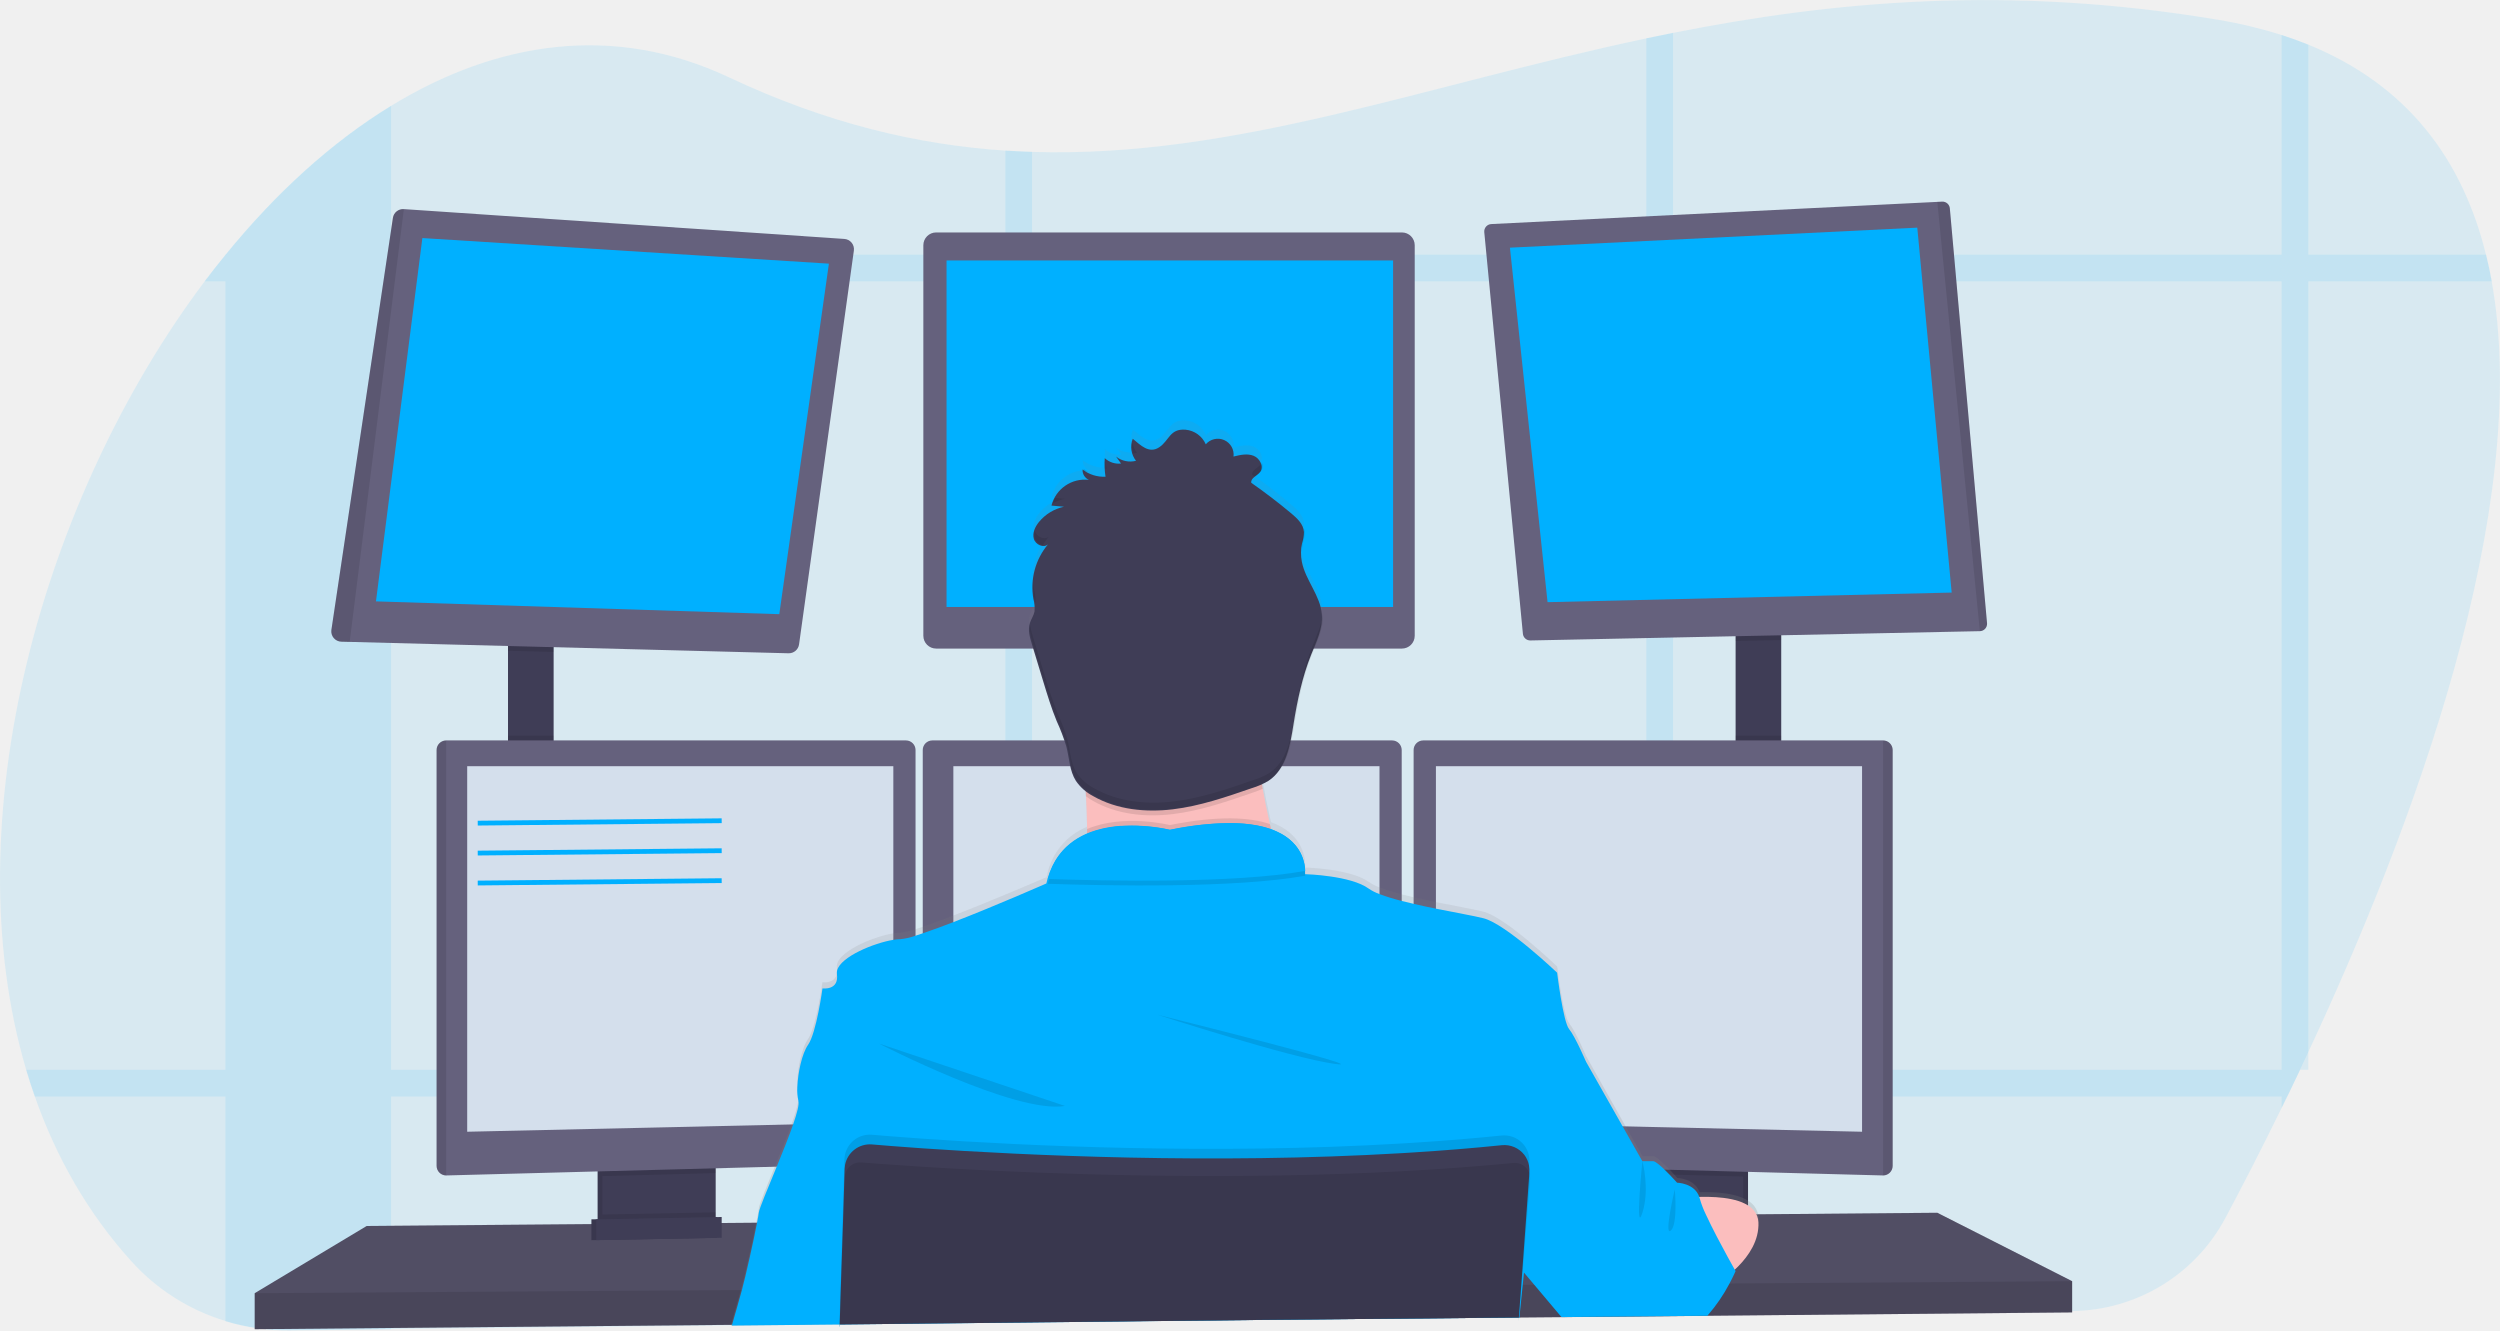
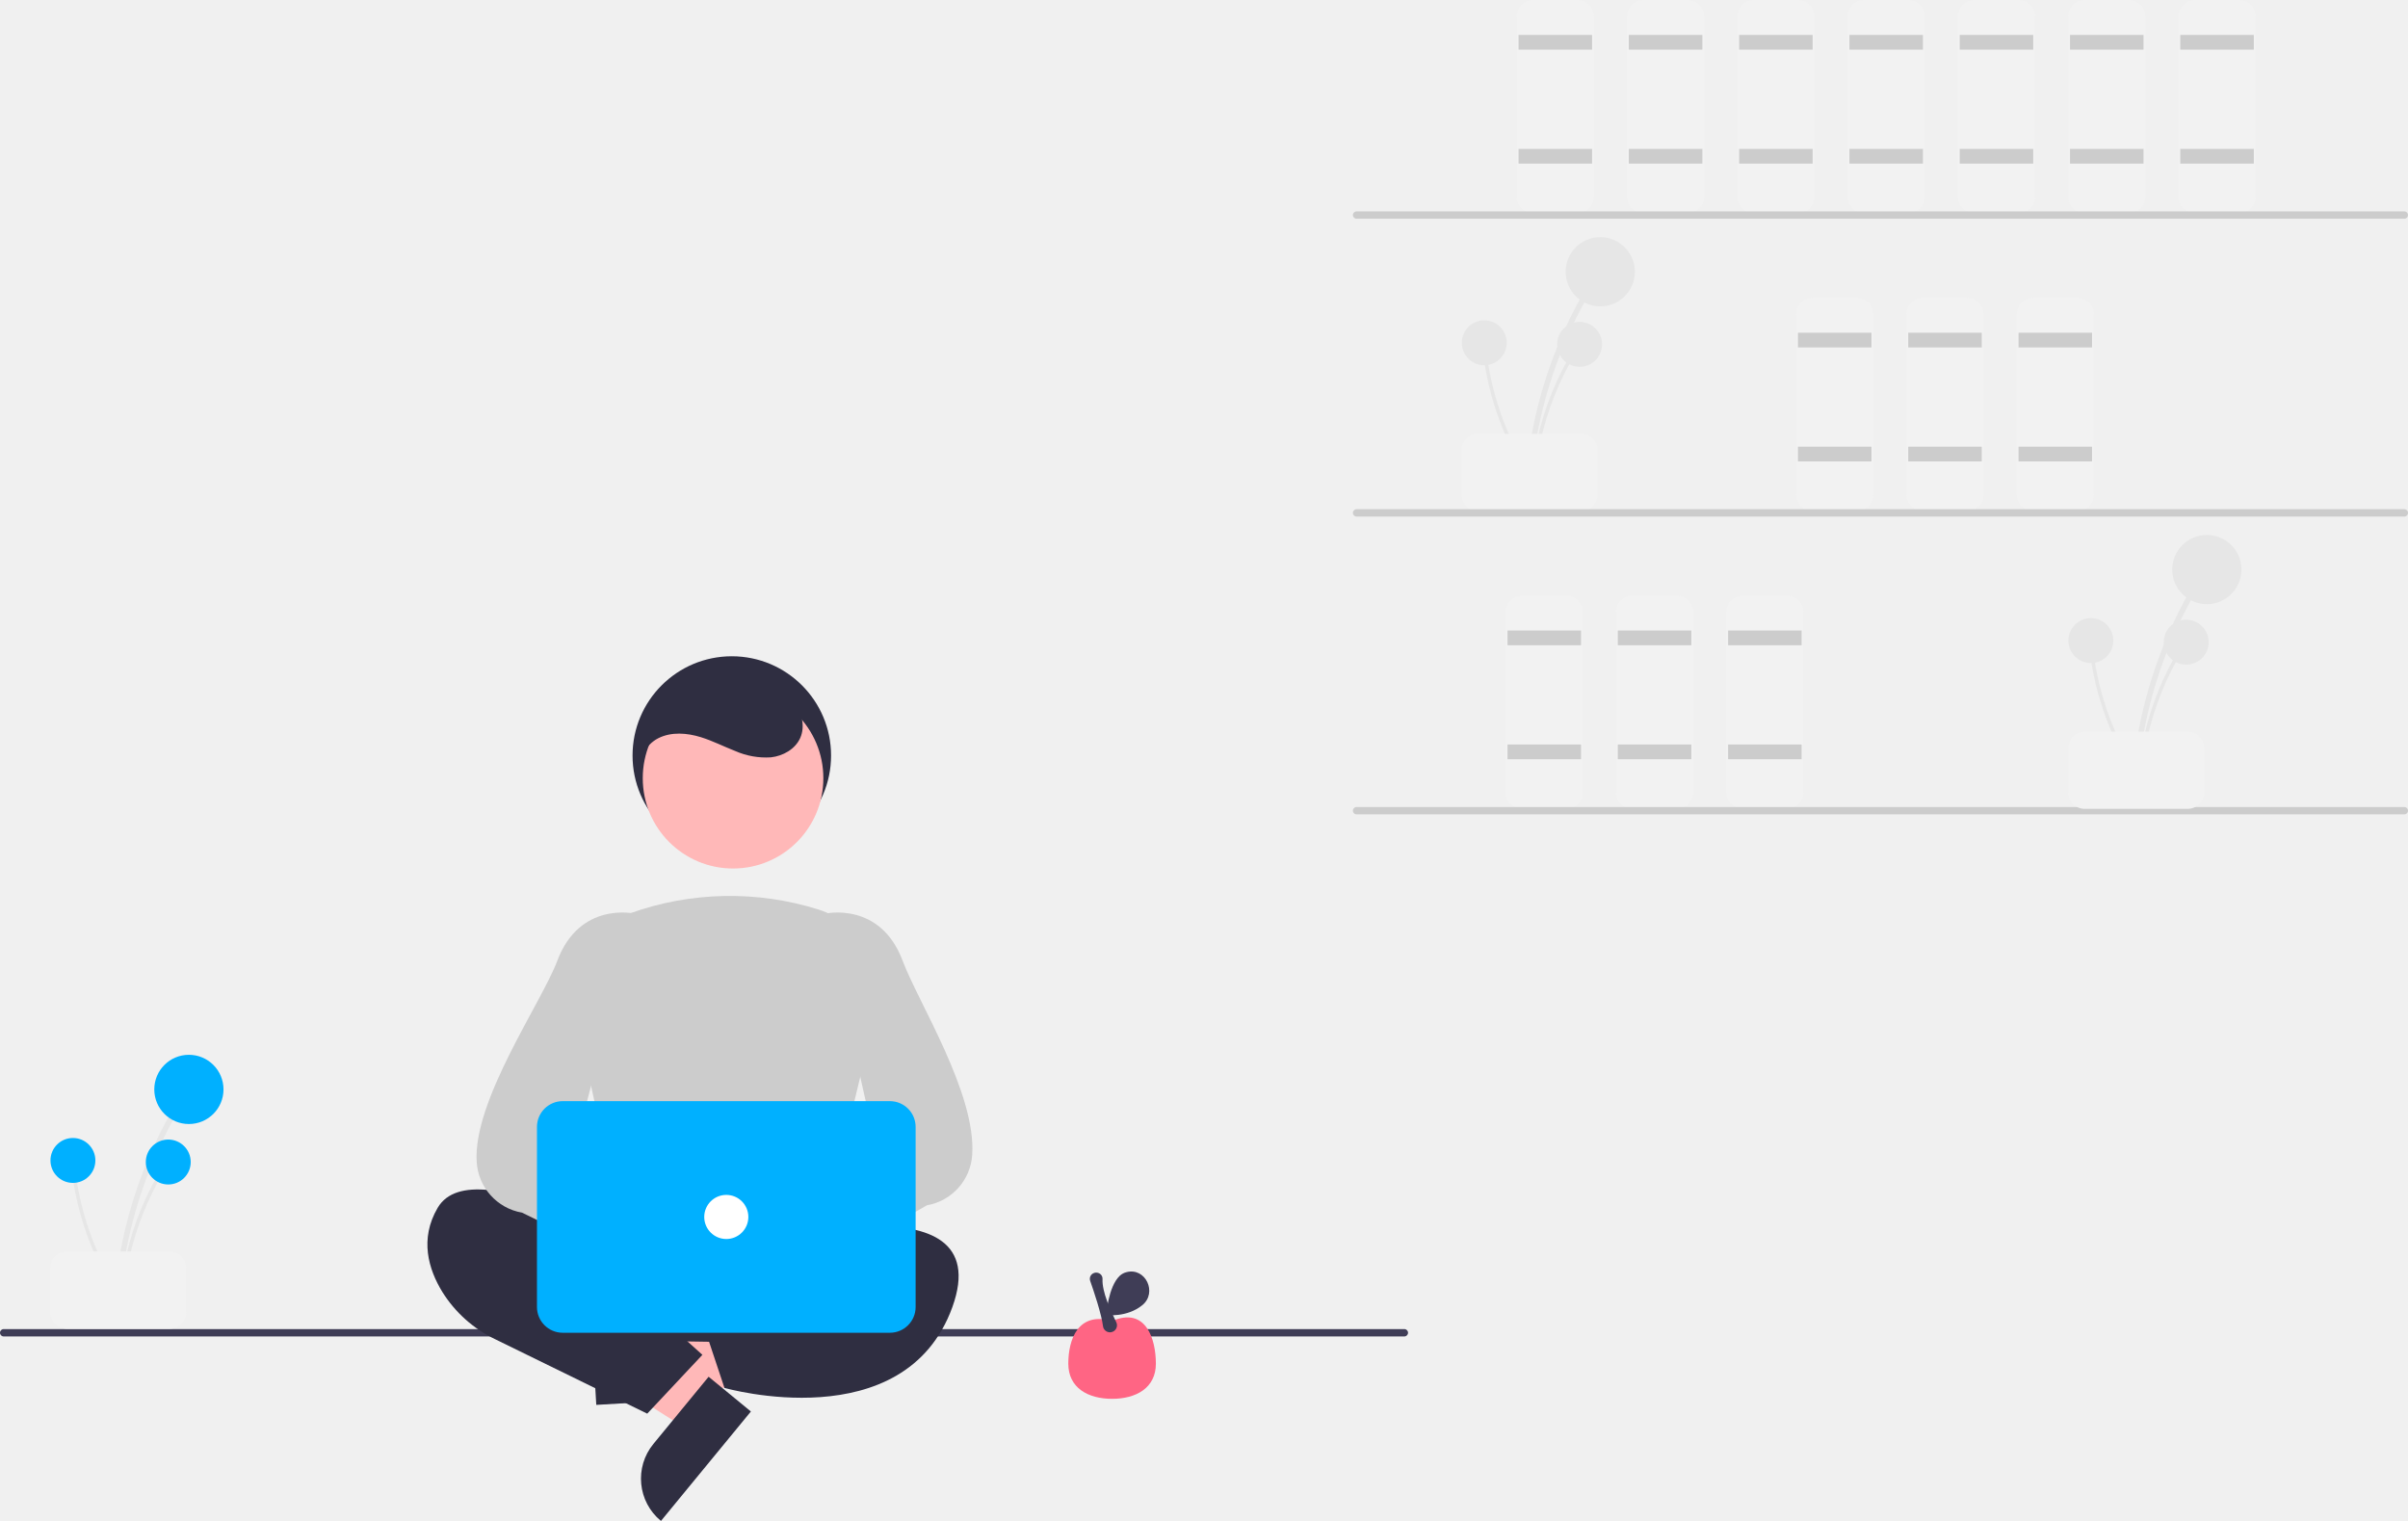
- <svg xmlns="http://www.w3.org/2000/svg" id="59725d3d-bdd8-4af0-9b66-49b8d09410bc" data-name="Layer 1" width="1041.32" height="554.17" viewBox="0 0 1041.32 554.17">
-   <defs>
-     <linearGradient id="dff037aa-d578-4bab-81e7-399360663117" x1="597.75" y1="725.44" x2="597.75" y2="347.69" gradientUnits="userSpaceOnUse">
-       <stop offset="0" stop-color="gray" stop-opacity="0.25" />
-       <stop offset="0.54" stop-color="gray" stop-opacity="0.12" />
-       <stop offset="1" stop-color="gray" stop-opacity="0.1" />
-     </linearGradient>
-   </defs>
-   <path d="M1040.82,611.12q-1.74,3.75-3.47,7.4-2.7,5.67-5.33,11.12c-.78,1.61-1.56,3.19-2.32,4.77-8.6,17.57-16.63,33.11-23.45,45.89A73.21,73.21,0,0,1,942.44,719l-151.65,1.65h-1.6l-13,.14-11.12.12-34.1.37-1.38,0-17.36.19h-.53l-107,1.16-95.51,1-11.11.12-69,.75H429l-44.75.48h-.48l-141.5,1.53-42.33.46a88.07,88.07,0,0,1-26.67-3.82,86.39,86.39,0,0,1-39.09-24.75C116,678.37,102.75,655,93.85,629.64q-1.93-5.49-3.6-11.12C59.44,514.37,97,380,164.6,290.08q4.25-5.64,8.64-11l.07-.08c20.79-25.52,44.1-46.84,68.93-62,44-26.91,92.75-34.49,140.7-11.9,40.57,19.12,78.45,28.11,115.17,30.55,3.71.24,7.42.42,11.11.53,84.23,2.65,163.17-27.7,255.87-47.29,3.69-.78,7.39-1.55,11.12-2.28,66.13-13.16,139.49-20.1,226.73-5.51a189.09,189.09,0,0,1,26.76,6.4q5.77,1.86,11.12,4c41.64,16.94,64.35,48.24,74,87.46q1.37,5.46,2.37,11.11C1134.3,384.41,1084.19,518.23,1040.82,611.12Z" transform="translate(-79.34 -172.91)" fill="#00b0ff" opacity="0.1" />
-   <g opacity="0.1">
-     <path d="M242.24,217V726.62l-42.33.46a88.07,88.07,0,0,1-26.67-3.82V279h.07C194.1,253.45,217.41,232.13,242.24,217Z" transform="translate(-79.34 -172.91)" fill="#00b0ff" />
-     <path d="M1117.24,290.08H164.6q4.25-5.64,8.64-11V279h941.63Q1116.24,284.43,1117.24,290.08Z" transform="translate(-79.34 -172.91)" fill="#00b0ff" />
-     <path d="M1040.82,191.51v427h-3.47q-2.7,5.67-5.33,11.12c-.78,1.61-1.56,3.19-2.32,4.77V187.47Q1035.47,189.33,1040.82,191.51Z" transform="translate(-79.34 -172.91)" fill="#00b0ff" />
-     <path d="M776.21,186.58V720.83l-11.12.12V188.86C768.78,188.08,772.48,187.31,776.21,186.58Z" transform="translate(-79.34 -172.91)" fill="#00b0ff" />
-     <path d="M509.22,236.15V723.73l-11.11.12V235.62C501.82,235.86,505.53,236,509.22,236.15Z" transform="translate(-79.34 -172.91)" fill="#00b0ff" />
-     <path d="M1037.35,618.52q-2.7,5.67-5.33,11.12H93.85q-1.93-5.49-3.6-11.12Z" transform="translate(-79.34 -172.91)" fill="#00b0ff" />
-   </g>
-   <rect x="211.6" y="265.83" width="19" height="57.66" fill="#3f3d56" />
-   <rect x="722.93" y="262.83" width="19" height="61" fill="#3f3d56" />
-   <polygon points="863.1 533.65 863.1 546.65 711.18 548.05 709.56 548.08 651.82 548.61 650.44 548.63 632.89 548.78 632.37 548.78 525.39 549.77 349.78 551.4 349.63 551.4 304.98 551.82 304.5 551.83 106.1 553.65 106.1 538.65 152.75 510.65 246.35 509.87 248.35 509.86 249.01 509.85 251.01 509.82 295.95 509.45 297.96 509.44 298.6 509.43 300.6 509.42 315.01 509.3 315.39 509.29 350.94 508.99 351.23 508.99 628.63 506.65 635.42 506.6 636.1 506.6 641.28 506.55 678.93 506.24 680.93 506.21 682.78 506.19 683.74 506.19 695.45 506.1 697.77 506.07 700.88 506.05 710.63 505.96 726.1 505.83 728.1 505.81 731.58 505.79 732.23 505.79 806.94 505.15 863.1 533.65" fill="#65617d" />
-   <polygon points="863.1 533.65 863.1 546.65 711.18 548.05 709.56 548.08 651.82 548.61 650.44 548.63 632.89 548.78 632.37 548.78 525.39 549.77 349.78 551.4 349.63 551.4 304.98 551.82 304.5 551.83 106.1 553.65 106.1 538.65 152.75 510.65 246.35 509.87 248.35 509.86 249.01 509.85 251.01 509.82 295.95 509.45 297.96 509.44 298.6 509.43 300.6 509.42 315.01 509.3 315.39 509.29 350.94 508.99 351.23 508.99 628.63 506.65 635.42 506.6 636.1 506.6 641.28 506.55 678.93 506.24 680.93 506.21 682.78 506.19 683.74 506.19 695.45 506.1 697.77 506.07 700.88 506.05 710.63 505.96 726.1 505.83 728.1 505.81 731.58 505.79 732.23 505.79 806.94 505.15 863.1 533.65" opacity="0.2" />
-   <path d="M375.44,656.57v24.49a6.13,6.13,0,0,1-3.5,5.54,6,6,0,0,1-2.5.6l-34.9.74a6,6,0,0,1-2.7-.57,6.12,6.12,0,0,1-3.57-5.57V656.57Z" transform="translate(-79.34 -172.91)" fill="#3f3d56" />
-   <path d="M375.44,656.57v24.49a6.13,6.13,0,0,1-3.5,5.54,6,6,0,0,1-2.5.6l-34.9.74a6,6,0,0,1-2.7-.57,6.12,6.12,0,0,1-3.57-5.57V656.57Z" transform="translate(-79.34 -172.91)" opacity="0.1" />
-   <path d="M377.44,656.57v24.49a6.13,6.13,0,0,1-3.5,5.54,6,6,0,0,1-2.5.6l-34.9.74a6,6,0,0,1-2.7-.57,6.12,6.12,0,0,1-3.57-5.57V656.57Z" transform="translate(-79.34 -172.91)" fill="#3f3d56" />
-   <rect x="680.93" y="483.66" width="47.17" height="31.5" fill="#3f3d56" />
-   <rect x="680.93" y="483.66" width="47.17" height="31.5" opacity="0.1" />
-   <rect x="678.93" y="483.66" width="47.17" height="31.5" fill="#3f3d56" />
-   <polygon points="230.6 265.82 230.6 271.55 211.6 271.06 211.6 265.82 230.6 265.82" opacity="0.1" />
-   <path d="M435,277.31l-22.83,164a4.3,4.3,0,0,1-4.37,3.71L225,440.28l-3.47-.09a4.3,4.3,0,0,1-4.16-4.87L243,263.64a4.3,4.3,0,0,1,4.54-3.63L431,272.43A4.29,4.29,0,0,1,435,277.31Z" transform="translate(-79.34 -172.91)" fill="#65617d" />
-   <polygon points="175.93 99.16 156.6 250.49 324.6 255.82 345.26 109.82 175.93 99.16" fill="#00b0ff" />
-   <rect x="384.6" y="96.82" width="204.67" height="173.33" rx="5.33" ry="5.33" fill="#65617d" />
-   <rect x="394.26" y="108.49" width="186" height="144.33" fill="#00b0ff" />
-   <polygon points="741.93 262.82 741.93 266.61 722.93 267 722.93 262.82 741.93 262.82" opacity="0.1" />
-   <path d="M907,432.53a3.08,3.08,0,0,1-3,3.28L716.8,439.68a3.08,3.08,0,0,1-3.13-2.79L697.58,269.61a3.08,3.08,0,0,1,2.92-3.37L886.28,257l2-.1a3.07,3.07,0,0,1,3.22,2.8Z" transform="translate(-79.34 -172.91)" fill="#65617d" />
-   <polygon points="628.93 103.16 798.6 94.82 812.93 246.82 644.6 250.82 628.93 103.16" fill="#00b0ff" />
-   <path d="M907,432.53a3.08,3.08,0,0,1-3,3.28L886.28,257l2-.1a3.07,3.07,0,0,1,3.22,2.8Z" transform="translate(-79.34 -172.91)" opacity="0.1" />
-   <path d="M247.57,260,225,440.28l-3.47-.09a4.3,4.3,0,0,1-4.16-4.87L243,263.64A4.3,4.3,0,0,1,247.57,260Z" transform="translate(-79.34 -172.91)" opacity="0.1" />
-   <rect x="211.6" y="306.41" width="19" height="17.08" opacity="0.1" />
-   <polygon points="298.1 483.65 298.1 488.62 250.93 489.88 250.93 483.65 298.1 483.65" opacity="0.1" />
-   <path d="M460.69,485.27v168.2a4,4,0,0,1-3.85,3.95l-191.65,5.1h-.05a4,4,0,0,1-3.95-3.95V485.27a4,4,0,0,1,3.95-3.95h191.6A4,4,0,0,1,460.69,485.27Z" transform="translate(-79.34 -172.91)" fill="#65617d" />
-   <path d="M265.19,481.32v181.2h-.05a4,4,0,0,1-3.95-3.95V485.27a4,4,0,0,1,3.95-3.95Z" transform="translate(-79.34 -172.91)" opacity="0.1" />
-   <polygon points="194.6 319.15 372.1 319.15 372.1 467.4 194.6 471.4 194.6 319.15" fill="#d4dfec" />
-   <rect x="722.93" y="306.41" width="19" height="17.42" opacity="0.1" />
-   <polygon points="726.1 483.65 726.1 490.06 678.93 488.8 678.93 483.65 726.1 483.65" opacity="0.1" />
-   <path d="M867.69,485.27v173.3a4,4,0,0,1-4,3.95h0L672,657.42a4,4,0,0,1-3.85-3.95V485.27a4,4,0,0,1,3.95-3.95h191.6A4,4,0,0,1,867.69,485.27Z" transform="translate(-79.34 -172.91)" fill="#65617d" />
-   <path d="M867.69,485.27v173.3a4,4,0,0,1-4,3.95h0V481.32h0A4,4,0,0,1,867.69,485.27Z" transform="translate(-79.34 -172.91)" opacity="0.1" />
-   <polygon points="775.6 319.15 598.1 319.15 598.1 467.4 775.6 471.4 775.6 319.15" fill="#d4dfec" />
-   <path d="M663.19,485.27v168.2a4,4,0,0,1-3.85,3.95l-191.65,5.1h0a4,4,0,0,1-4-3.95V485.27a4,4,0,0,1,3.95-3.95h191.6A4,4,0,0,1,663.19,485.27Z" transform="translate(-79.34 -172.91)" fill="#65617d" />
-   <polygon points="397.1 319.15 574.6 319.15 574.6 467.4 397.1 471.4 397.1 319.15" fill="#d4dfec" />
-   <polygon points="863.1 533.65 863.1 546.65 711.18 548.05 709.56 548.08 651.82 548.61 650.44 548.63 632.89 548.78 632.37 548.78 525.39 549.77 349.78 551.4 349.63 551.4 304.98 551.82 304.5 551.83 106.1 553.65 106.1 538.65 308.61 537.32 309.09 537.32 350.08 537.04 350.27 537.04 633.35 535.17 633.64 535.17 633.81 535.16 634.28 535.16 639.07 535.13 640.53 535.13 715.02 534.63 719.42 534.61 720.4 534.6 863.1 533.65" opacity="0.1" />
-   <circle cx="487.26" cy="272.16" r="51.33" fill="#fbbebe" />
-   <path d="M383.74,725.09c0-.11.06-.23.1-.35,1-3.59,2.78-9.66,4.11-14.51.17-.6.33-1.19.48-1.75,1.47-5.47,4.33-18.28,5.92-26.27.56-2.81,1-5,1.09-6.1.2-1.69,3.21-8.92,6.62-17.23,2.39-5.84,5-12.22,6.91-17.6a61.38,61.38,0,0,0,2.93-9.85,5.1,5.1,0,0,0,0-2.13,14.69,14.69,0,0,1-.48-3.5v0c-.23-6.2,1.62-16,4.48-20.11,3.5-5,6-23.66,6-23.66s5.18.75,6-3.53a6.15,6.15,0,0,0,.1-1.4,7.41,7.41,0,0,0-.09-1.11c-.89-6.24,14.72-12.88,23.5-14.31a19.67,19.67,0,0,1,3-.28,27.24,27.24,0,0,0,6.25-1.44q1.4-.43,3-1c3.68-1.24,8.08-2.88,12.75-4.68,17.56-6.81,38.82-16,38.82-16,.15-.71.32-1.39.51-2.06a27.71,27.71,0,0,1,16.35-18.93h0c0-.66,0-1.33,0-2,0-3.45-.15-7-.3-10.54,0-.69-.06-1.38-.1-2.07,0-.2,0-.41,0-.61s0-.35,0-.52c0-.7-.07-1.4-.11-2.09l-.18-.14a16.41,16.41,0,0,1-3.9-4.2,15.27,15.27,0,0,1-1.42-3c-1.25-3.39-1.54-7.17-2.38-10.75l-.18-.74a84,84,0,0,0-4-10.58c-2.21-5.42-3.91-11-5.6-16.65q-1.54-5.13-3.11-10.28l-1.58-5.24c-.3-1-.6-2-.83-3v0a13.27,13.27,0,0,1-.26-1.4,0,0,0,0,1,0,0,10,10,0,0,1,.24-4.61,32.09,32.09,0,0,1,1.32-3,7.87,7.87,0,0,0,.5-1.38v0a3,3,0,0,0,.08-.32,5.65,5.65,0,0,0,.11-1.08,18.46,18.46,0,0,0-.52-3.89.07.07,0,0,1,0-.05,2.56,2.56,0,0,0-.05-.27,25.48,25.48,0,0,1-.36-3,28.45,28.45,0,0,1,3.47-15.57l.19-.36a25.22,25.22,0,0,1,1.84-2.78h0c.31-.42.63-.82,1-1.22-1.4,1.34-3.7.75-5-.69a3.61,3.61,0,0,1-.55-.75,3.81,3.81,0,0,1-.23-.45c-.05-.12-.09-.25-.13-.38-.7-2.45.52-5.06,2.12-7.05a18.49,18.49,0,0,1,5.74-4.7h0a3.84,3.84,0,0,1,.4-.21,17.12,17.12,0,0,1,2.64-1.06h0a15.06,15.06,0,0,1,1.63-.44l-3.71-.34-1.5-.14a14.49,14.49,0,0,1,13-10.91h1.08a11.73,11.73,0,0,1,1.57.13,4.44,4.44,0,0,1-2.65-4.33,14.41,14.41,0,0,0,9.19,3.06h.38a30,30,0,0,1-.34-3.27h0a0,0,0,0,1,0,0,0,0,0,0,1,0,0,33.19,33.19,0,0,1,0-4.46,8.44,8.44,0,0,0,6.78,2.26l-2.08-2.9a9.49,9.49,0,0,0,6.56,2.05l.48-.05a7,7,0,0,0,1.19-.23l.09,0c-.19-.24-.36-.49-.53-.75l-.06-.12a9.67,9.67,0,0,1-1-2.09,6.59,6.59,0,0,1-.24-.87h0a8.75,8.75,0,0,1,.45-5.45c3.23,2.7,6.77,6.39,11,3.6s4.37-7.91,11-7.39a10.2,10.2,0,0,1,8.41,6.12,6.75,6.75,0,0,1,7.67-1.75,6.85,6.85,0,0,1,3.88,6.89c2.75-.69,5.71-1.37,8.35-.33s4.34,4.41,2.84,6.66a1.43,1.43,0,0,1-.14.2c-1.23,1.59-3.95,2.46-3.66,4.46l.42.3,1.3.94a.05.05,0,0,1,0,0q7.65,5.52,14.9,11.6c2.48,2.08,5.12,4.58,5.29,7.83a8.64,8.64,0,0,1-.24,2.37h0c-.16.78-.38,1.56-.55,2.34a19.51,19.51,0,0,0-.34,6.05h0c.07.59.16,1.17.27,1.76,1.53,7.73,7.71,14.11,8.32,22l0,.56a17.78,17.78,0,0,1-.07,2.53c-.46,4.8-2.68,9.41-4.48,14-.11.28-.22.56-.32.84-3.47,9-5.47,18.59-7,28.16a100.26,100.26,0,0,1-2,10.09A26.73,26.73,0,0,1,611,492.07a16.22,16.22,0,0,1-3.36,3,18.67,18.67,0,0,1-2.65,1.41s0,0,0,.06c.11.61.2,1.22.31,1.83.06.32.11.64.17,1h0a.14.14,0,0,0,0,.06c.84,4.73,1.8,9.36,2.81,13.76l.51,2.19c12.6,4.55,14.09,13.87,14.18,17.44a9.64,9.64,0,0,1,0,1.43s19,.5,26.5,6a20.34,20.34,0,0,0,4.51,2.3,83,83,0,0,0,9.25,2.89c1.61.42,3.29.83,5,1.23,3,.69,6.18,1.36,9.25,2,8.19,1.65,15.9,3,19.81,4,9.33,2.36,30.67,22.82,30.67,22.82s2.5,20.64,5,23.65,7,13.59,7,13.59l16.54,29.41,7,12.37h4.5c.62,0,1.84.88,3.21,2.1,1.19,1.06,2.51,2.38,3.67,3.58l1.92,2.05,1.2,1.33s7.27.18,9.24,5.93c5.92-.17,13.19.22,18.28,2.5a14.14,14.14,0,0,1,2,1.08,8.68,8.68,0,0,1,4.13,5.66,8.34,8.34,0,0,1,.18,1.44c0,.57,0,1.14,0,1.7-.36,7.57-5.29,13.87-9.82,18.11l.32.57s-.15.36-.44,1c-.08.19-.18.4-.29.64h0c-.59,1.26-1.53,3.15-2.76,5.36a63.31,63.31,0,0,1-9.57,13.17l-.29.3-57.74.53-.17-.2L719.87,708l-5.57-6.64-.17-.21-.16,1.59-.54,5.3-1.3,12.81-.07.64,0,.17-.15,1.48.11-1.48h-.29l-107,1L429.11,724.6l0,.84h-.14l0-.84-44.75.48Z" transform="translate(-79.34 -172.91)" fill="url(#dff037aa-d578-4bab-81e7-399360663117)" />
-   <path d="M617.94,550.07s-99.5,12-90,0c3.44-4.34,4.39-17.2,4.2-31.85-.06-4.45-.22-9.06-.45-13.65-1.1-22-3.75-43.5-3.75-43.5s87-41,77-8.5c-4,13.13-2.69,31.57.35,48.88.89,5.05,1.92,10,3,14.7A344.67,344.67,0,0,0,617.94,550.07Z" transform="translate(-79.34 -172.91)" fill="#fbbebe" />
-   <path d="M617.94,550.07s-99.5,12-90,0c3.44-4.34,4.39-17.2,4.2-31.85,15.17-6.48,34.47-1.65,34.47-1.65,20.32-4.05,33.35-3.26,41.68-.42A344.67,344.67,0,0,0,617.94,550.07Z" transform="translate(-79.34 -172.91)" opacity="0.1" />
-   <path d="M429.08,725.44l0-.84,175.62-1.91,107-1H712l-.11,1.48.15-1.48h.19l0-.17,1.37-13.45.52-5.09.16-1.59.14-1.33,6.18-20.61,6.18-20.58,5.2-17.33,7.94-26.48s-4.5-10.5-7-13.5-5-23.5-5-23.5-21.34-20.33-30.67-22.67c-3.91-1-11.63-2.33-19.83-4-3.07-.62-6.22-1.28-9.25-2-1.71-.39-3.39-.8-5-1.21a87.91,87.91,0,0,1-9.25-2.86,20.7,20.7,0,0,1-4.5-2.29c-7.35-5.39-25.77-6-26.48-6h0a.42.42,0,0,1,0-.07v-.09a10.26,10.26,0,0,0,0-1.26c0-.4,0-.87-.09-1.4,0-.16,0-.33-.07-.5-.05-.36-.11-.74-.2-1.14a5,5,0,0,0-.12-.53,17.21,17.21,0,0,0-1.25-3.49c-.07-.16-.16-.33-.24-.49a18.25,18.25,0,0,0-1.7-2.63c-.13-.17-.27-.35-.42-.52a19.58,19.58,0,0,0-2.72-2.64c-.27-.21-.55-.43-.84-.63a4.67,4.67,0,0,0-.51-.36l-.89-.58-.83-.48c-.73-.4-1.5-.79-2.34-1.16-.26-.12-.54-.23-.82-.34s-.72-.28-1.09-.42l-.06,0L608,518c-.57-.19-1.15-.36-1.76-.53l-.93-.24-1-.23-1-.21c-1-.2-2.07-.38-3.19-.52l-1.14-.14-1.17-.12-1.21-.1-1.72-.1-2-.07a124.68,124.68,0,0,0-26.24,2.79,72.27,72.27,0,0,0-18.26-1.68l-.87,0-1,.06-.64,0-1.29.12c-.43,0-.87.09-1.3.15s-.88.11-1.31.18l-.66.11c-.65.11-1.31.23-2,.37q-.33.06-.66.15c-.87.19-1.74.42-2.6.68-.43.12-.86.26-1.29.41-.22.06-.43.14-.64.22l-.64.23-.63.25-.75.3c-.38.16-.75.33-1.12.51-.21.09-.42.19-.62.3s-.41.2-.6.31a27.75,27.75,0,0,0-6.21,4.38l-.51.49-.5.51c-.17.17-.33.35-.49.53a23.82,23.82,0,0,0-1.82,2.25c-.16.21-.31.42-.46.64a26.69,26.69,0,0,0-1.72,2.92c-.13.24-.25.49-.37.73a32.7,32.7,0,0,0-2,5.25q-.28,1-.51,2S494,550.24,476.44,557c-4.67,1.8-9.07,3.43-12.75,4.66-1.07.36-2.07.69-3,1a26.7,26.7,0,0,1-6.25,1.44,19.67,19.67,0,0,0-3,.28c-8.07,1.31-21.9,7-23.41,12.71a3.69,3.69,0,0,0-.1,1.4s0,.07,0,.11c1,7-6,6-6,6s-2.5,18.5-6,23.5c-2.53,3.6-4.26,11.63-4.48,17.69v0a19.61,19.61,0,0,0,.44,5.63c0,.05,0,.1,0,.14.4,1.34-.56,5-2.19,9.69-1.77,5.15-4.35,11.55-6.83,17.59-3.74,9.12-7.26,17.4-7.48,19.22-.09.81-.35,2.26-.71,4.13-1.46,7.62-4.7,22.13-6.3,28-1.19,4.38-2.92,10.38-4.11,14.5,0,.12-.07.24-.1.35L429,724.6l0,.84h.14Z" transform="translate(-79.34 -172.91)" fill="#00b0ff" />
-   <path d="M445.44,607.57s57,29.5,77.5,26Z" transform="translate(-79.34 -172.91)" opacity="0.1" />
-   <path d="M561.44,595.57s55.5,18,74,20.5S561.44,595.57,561.44,595.57Z" transform="translate(-79.34 -172.91)" opacity="0.1" />
-   <path d="M623,537.65c-29,5.34-83.6,4.19-107.2,3.38,8.65-31,50.83-20.46,50.83-20.46C618.84,510.15,622.84,531.77,623,537.65Z" transform="translate(-79.34 -172.91)" opacity="0.1" />
-   <path d="M623,535.65c-29,5.34-83.6,4.19-107.2,3.38,8.65-31,50.83-20.46,50.83-20.46C618.84,508.15,622.84,529.77,623,535.65Z" transform="translate(-79.34 -172.91)" fill="#00b0ff" />
-   <path d="M776.94,672.32s34.16-5.25,34.83,9.75-17.42,25.48-17.42,25.48Z" transform="translate(-79.34 -172.91)" fill="#fbbebe" />
-   <path d="M605.29,501.45a47,47,0,0,1-4.5,1.74c-10.78,3.72-21.65,7.47-33,8.83s-23.26.16-33.16-5.5a28.77,28.77,0,0,1-3-1.95c-1.1-22-3.75-43.5-3.75-43.5s87-41,77-8.5C600.9,465.7,602.25,484.14,605.29,501.45Z" transform="translate(-79.34 -172.91)" opacity="0.1" />
-   <path d="M552.52,364.84a9.47,9.47,0,0,1-8.32-1.75l2.08,2.89a8.47,8.47,0,0,1-6.78-2.25,34.08,34.08,0,0,0,.32,7.75,14.52,14.52,0,0,1-9.56-3,4.42,4.42,0,0,0,2.64,4.31,14.34,14.34,0,0,0-15.6,10.71l5.22.48a18.47,18.47,0,0,0-10.44,6.37c-1.6,2-2.82,4.56-2.12,7s4.08,4,5.92,2.26a27.94,27.94,0,0,0-6.1,22.79,14.47,14.47,0,0,1,.46,5.26c-.33,1.65-1.37,3.08-1.89,4.69-1,2.92-.05,6.09.84,9l4.69,15.42c1.7,5.57,3.39,11.15,5.61,16.54a82.08,82.08,0,0,1,4,10.51c1.26,4.84,1.31,10.14,4,14.37a19.93,19.93,0,0,0,7.18,6.33c9.89,5.66,21.84,6.86,33.16,5.5s22.18-5.11,32.95-8.83a31,31,0,0,0,6.84-3c7.45-4.88,9.11-14.86,10.5-23.65,1.55-9.8,3.62-19.58,7.29-28.8,2.18-5.49,5-11.06,4.52-16.94-.61-7.81-6.79-14.14-8.32-21.82a19,19,0,0,1,.07-7.77,17.66,17.66,0,0,0,.79-4.7c-.17-3.22-2.81-5.7-5.29-7.77Q609.11,380,600.52,374c-.29-2,2.43-2.86,3.66-4.44,1.74-2.23-.06-5.77-2.7-6.81s-5.6-.36-8.35.33a6.59,6.59,0,0,0-11.55-5.11,10.2,10.2,0,0,0-8.42-6.08c-6.63-.52-6.76,4.55-11,7.34s-7.74-.89-11-3.57A9.28,9.28,0,0,0,552.52,364.84Z" transform="translate(-79.34 -172.91)" fill="#3f3d56" />
-   <path d="M802.27,702.32s-.89,2.12-2.53,5.19a69,69,0,0,1-9,13.17l-.27.29-1.62,0-57.74.53-1.38,0-.17-.2-11.2-13.29L714.14,703l-.17-.21-.36-.42-.2-.24-.26-.31-8.21-9.74,3-12.5,5.11-21.06.13-.51,1-4,.71-3,2.38-9.78,8.16-33.65,14.5,7.5,15.29,27,8.21,14.5h4.5c.85,0,2.8,1.64,4.76,3.53.7.67,1.4,1.38,2,2,1.78,1.84,3.19,3.42,3.19,3.42s7.29.16,9.25,5.9a7,7,0,0,1,.25.85,40.3,40.3,0,0,0,2.53,6.56c1.29,2.81,2.91,6,4.55,9.19,3.05,5.85,6.15,11.42,7.29,13.44l.14.25Z" transform="translate(-79.34 -172.91)" fill="#00b0ff" />
-   <path d="M716.37,657.17l-.1,1.43v.1l-.17,2.3-1.33,18.51-1.61,22.3-.46,6.28-1,13.44v.17l-107,1L429.11,724.6l0,.84h-.14l0-.84v-.28l.45-14.36.86-28.06.74-23.79.07-2.37a10.53,10.53,0,0,1,11.42-10.17c4.72.4,10.85.89,18.18,1.41l3,.22c42.33,2.94,120.56,6.74,199.5,2,1.66-.09,3.33-.19,5-.31,12.24-.77,24.47-1.76,36.58-3a10.53,10.53,0,0,1,11.6,11.23Z" transform="translate(-79.34 -172.91)" opacity="0.1" />
-   <path d="M429.08,725.44l0-.84,175.62-1.91,107-1H712v-.17l1-13.44.43-6,1.64-22.61,1.29-17.9,0-.44a10.62,10.62,0,0,0-.11-2.47.3.3,0,0,0,0-.1,10.39,10.39,0,0,0-2-4.64,10.54,10.54,0,0,0-9.42-4c-12.11,1.24-24.34,2.23-36.58,3-1.67.12-3.34.22-5,.31-78.94,4.69-157.17.89-199.5-2l-3-.22c-7.33-.52-13.46-1-18.18-1.41a10.54,10.54,0,0,0-11.24,8.53,11,11,0,0,0-.18,1.64l-.68,22.16L429.54,710l-.44,14.36v.28l0,.84Z" transform="translate(-79.34 -172.91)" fill="#3f3d56" />
-   <path d="M716.67,664.18l-1.23,15.33-1.83,22.85-.46,5.72-1,12.81-.06.64v.17h0l-.15,1.48.11-1.48h-.29l-107,1L429.11,724.6v-.28l.49-14.36,1-28.06.64-18.65A6.36,6.36,0,0,1,434.3,658a6.25,6.25,0,0,1,3.78-.9c2.1.17,4.68.37,7.69.59,4.89.36,10.92.78,17.94,1.22,13,.82,29.31,1.7,48,2.42,52,2,122.2,2.67,188.88-3.17,3-.26,6.1-.55,9.13-.84a6.26,6.26,0,0,1,3.48.66,5.16,5.16,0,0,1,.86.54,6.14,6.14,0,0,1,2,2.46,3.56,3.56,0,0,1,.25.61A6.28,6.28,0,0,1,716.67,664.18Z" transform="translate(-79.34 -172.91)" opacity="0.1" />
-   <path d="M377.44,677.87v3.19a6.13,6.13,0,0,1-3.5,5.54l-40.1.77a6.12,6.12,0,0,1-3.57-5.57v-3Z" transform="translate(-79.34 -172.91)" opacity="0.1" />
-   <polygon points="298.6 515.57 246.35 516.57 246.35 507.9 298.6 506.9 298.6 515.57" fill="#3f3d56" />
-   <polygon points="298.6 515.57 246.35 516.57 246.35 507.9 298.6 506.9 298.6 515.57" opacity="0.1" />
-   <polygon points="300.6 515.57 248.35 516.57 248.35 507.9 300.6 506.9 300.6 515.57" fill="#3f3d56" />
-   <g opacity="0.1">
-     <path d="M552.93,361.56a9.75,9.75,0,0,1-1.89-4.34,9.49,9.49,0,0,0,.42,4.6A9,9,0,0,0,552.93,361.56Z" transform="translate(-79.34 -172.91)" />
-     <path d="M540.23,368.2a35.12,35.12,0,0,1-.37-3.7c0,1.23,0,2.47,0,3.71Z" transform="translate(-79.34 -172.91)" />
-     <path d="M621.73,401.57a18.34,18.34,0,0,1,.36-2.65,18,18,0,0,0,.8-4.69,6.16,6.16,0,0,0-.16-1.06c-.17.92-.44,1.84-.64,2.75A19.14,19.14,0,0,0,621.73,401.57Z" transform="translate(-79.34 -172.91)" />
-     <path d="M600.93,370.67l1.09.79a19.71,19.71,0,0,0,2.57-2.22,3.67,3.67,0,0,0,.38-3.64,3,3,0,0,1-.38.64C603.36,367.82,600.64,368.69,600.93,370.67Z" transform="translate(-79.34 -172.91)" />
-     <path d="M518.76,380.29a12.32,12.32,0,0,0-.87,2.28,18.16,18.16,0,0,1,5-1.89Z" transform="translate(-79.34 -172.91)" />
-     <path d="M532.55,369.41a14.83,14.83,0,0,1-1.88-1.23,4.25,4.25,0,0,0,.09,1.18A11.86,11.86,0,0,1,532.55,369.41Z" transform="translate(-79.34 -172.91)" />
-     <path d="M630.32,428.33c-.41,4.85-2.67,9.52-4.5,14.12-3.67,9.22-5.74,19-7.29,28.81-1.39,8.79-3,18.77-10.5,23.64a30,30,0,0,1-6.83,3c-10.78,3.73-21.65,7.47-33,8.83s-23.26.17-33.16-5.49a20,20,0,0,1-7.18-6.33c-2.67-4.23-2.72-9.53-4-14.37a82.21,82.21,0,0,0-4-10.52c-2.21-5.38-3.91-11-5.6-16.53q-2.35-7.71-4.69-15.43a28.81,28.81,0,0,1-1.14-4.75c-.39,2.56.37,5.24,1.14,7.75q2.34,7.73,4.69,15.43c1.69,5.57,3.39,11.15,5.6,16.53a82.21,82.21,0,0,1,4,10.52c1.26,4.84,1.31,10.14,4,14.37a20,20,0,0,0,7.18,6.33c9.9,5.66,21.84,6.85,33.16,5.49s22.18-5.1,33-8.83a30,30,0,0,0,6.83-3c7.45-4.87,9.11-14.85,10.5-23.64,1.55-9.81,3.62-19.59,7.29-28.81,2.18-5.48,5-11.05,4.52-16.94C630.34,428.45,630.32,428.39,630.32,428.33Z" transform="translate(-79.34 -172.91)" />
-     <path d="M510.63,424.46s0-.07,0-.11a14,14,0,0,0-.46-5.25,26.59,26.59,0,0,1-.39-3.32,27.35,27.35,0,0,0,.39,6.32C510.33,422.88,510.51,423.67,510.63,424.46Z" transform="translate(-79.34 -172.91)" />
-     <path d="M513.68,400a27.74,27.74,0,0,1,2.61-3.67c-1.83,1.75-5.21.19-5.92-2.24a5.83,5.83,0,0,0,0,3A4.39,4.39,0,0,0,513.68,400Z" transform="translate(-79.34 -172.91)" />
-   </g>
-   <path d="M763.44,656.57s3.17,11.5,0,21.5S763.44,656.57,763.44,656.57Z" transform="translate(-79.34 -172.91)" opacity="0.1" />
-   <path d="M776.94,668.3s1.33,14.6-1.67,17.19S776.94,668.3,776.94,668.3Z" transform="translate(-79.34 -172.91)" opacity="0.1" />
-   <line x1="198.99" y1="342.86" x2="300.6" y2="341.86" fill="none" stroke="#00b0ff" stroke-miterlimit="10" stroke-width="2" />
-   <line x1="198.99" y1="355.33" x2="300.6" y2="354.34" fill="none" stroke="#00b0ff" stroke-miterlimit="10" stroke-width="2" />
-   <line x1="198.99" y1="367.81" x2="300.6" y2="366.81" fill="none" stroke="#00b0ff" stroke-miterlimit="10" stroke-width="2" />
+ <svg xmlns="http://www.w3.org/2000/svg" id="e4e579b4-5122-4d29-876c-085905a2d49a" data-name="Layer 1" width="655" height="413.68" viewBox="0 0 655 413.68">
+   <path d="M689.063,372.583a122.041,122.041,0,0,1,10.101-38.517q2.28-5.092,5.018-9.961a.744.744,0,0,0-1.284-.75,123.729,123.729,0,0,0-13.768,37.982q-1.034,5.584-1.554,11.246c-.088.952,1.399.946,1.486,0Z" transform="translate(-272.5 -243.1602)" fill="#e6e6e6" />
+   <circle cx="435.282" cy="73.914" r="9.414" fill="#e6e6e6" />
+   <path d="M690.026,372.833a79.174,79.174,0,0,1,6.553-24.988q1.479-3.304,3.255-6.462a.483.483,0,0,0-.833-.487,80.268,80.268,0,0,0-8.932,24.641q-.671,3.622-1.008,7.296c-.057.618.908.614.964,0Z" transform="translate(-272.5 -243.1602)" fill="#e6e6e6" />
+   <circle cx="429.67" cy="93.662" r="6.108" fill="#e6e6e6" />
+   <path d="M688.809,372.257a79.174,79.174,0,0,1-10.202-23.733q-.866-3.515-1.408-7.097a.483.483,0,0,0-.956.128,80.268,80.268,0,0,0,8.113,24.922q1.699,3.269,3.693,6.373c.335.522,1.093-.074.76-.593Z" transform="translate(-272.5 -243.1602)" fill="#e6e6e6" />
+   <circle cx="403.735" cy="93.233" r="6.108" fill="#e6e6e6" />
+   <path d="M670.059,377.66v-12a4.505,4.505,0,0,1,4.5-4.5h28a4.505,4.505,0,0,1,4.5,4.5v12a4.505,4.505,0,0,1-4.5,4.5h-28A4.505,4.505,0,0,1,670.059,377.66Z" transform="translate(-272.5 -243.1602)" fill="#f2f2f2" style="isolation:isolate" />
+   <path d="M701.559,301.16h-12a4.505,4.505,0,0,1-4.5-4.5v-49a4.505,4.505,0,0,1,4.5-4.5h12a4.505,4.505,0,0,1,4.5,4.5v49A4.505,4.505,0,0,1,701.559,301.16Z" transform="translate(-272.5 -243.1602)" fill="#f2f2f2" style="isolation:isolate" />
+   <rect x="413.059" y="9.5" width="20" height="4" fill="#ccc" />
+   <rect x="413.059" y="40.5" width="20" height="4" fill="#ccc" />
+   <path d="M731.559,301.16h-12a4.505,4.505,0,0,1-4.5-4.5v-49a4.505,4.505,0,0,1,4.5-4.5h12a4.505,4.505,0,0,1,4.5,4.5v49A4.505,4.505,0,0,1,731.559,301.16Z" transform="translate(-272.5 -243.1602)" fill="#f2f2f2" style="isolation:isolate" />
+   <rect x="443.059" y="9.5" width="20" height="4" fill="#ccc" />
+   <rect x="443.059" y="40.5" width="20" height="4" fill="#ccc" />
+   <path d="M761.559,301.16h-12a4.505,4.505,0,0,1-4.5-4.5v-49a4.505,4.505,0,0,1,4.5-4.5h12a4.505,4.505,0,0,1,4.5,4.5v49A4.505,4.505,0,0,1,761.559,301.16Z" transform="translate(-272.5 -243.1602)" fill="#f2f2f2" style="isolation:isolate" />
+   <rect x="473.059" y="9.5" width="20" height="4" fill="#ccc" />
+   <rect x="473.059" y="40.5" width="20" height="4" fill="#ccc" />
+   <path d="M777.559,382.16h-12a4.505,4.505,0,0,1-4.5-4.5v-49a4.505,4.505,0,0,1,4.5-4.5h12a4.505,4.505,0,0,1,4.5,4.5v49A4.505,4.505,0,0,1,777.559,382.16Z" transform="translate(-272.5 -243.1602)" fill="#f2f2f2" style="isolation:isolate" />
+   <rect x="489.059" y="90.5" width="20" height="4" fill="#ccc" />
+   <rect x="489.059" y="121.5" width="20" height="4" fill="#ccc" />
+   <path d="M807.559,382.16h-12a4.505,4.505,0,0,1-4.5-4.5v-49a4.505,4.505,0,0,1,4.5-4.5h12a4.505,4.505,0,0,1,4.5,4.5v49A4.505,4.505,0,0,1,807.559,382.16Z" transform="translate(-272.5 -243.1602)" fill="#f2f2f2" style="isolation:isolate" />
+   <rect x="519.059" y="90.5" width="20" height="4" fill="#ccc" />
+   <rect x="519.059" y="121.5" width="20" height="4" fill="#ccc" />
+   <path d="M837.559,382.16h-12a4.505,4.505,0,0,1-4.5-4.5v-49a4.505,4.505,0,0,1,4.5-4.5h12a4.505,4.505,0,0,1,4.5,4.5v49A4.505,4.505,0,0,1,837.559,382.16Z" transform="translate(-272.5 -243.1602)" fill="#f2f2f2" style="isolation:isolate" />
+   <rect x="549.059" y="90.5" width="20" height="4" fill="#ccc" />
+   <rect x="549.059" y="121.5" width="20" height="4" fill="#ccc" />
+   <path d="M698.559,463.16h-12a4.505,4.505,0,0,1-4.5-4.5v-49a4.505,4.505,0,0,1,4.5-4.5h12a4.505,4.505,0,0,1,4.5,4.5v49A4.505,4.505,0,0,1,698.559,463.16Z" transform="translate(-272.5 -243.1602)" fill="#f2f2f2" style="isolation:isolate" />
+   <rect x="410.059" y="171.5" width="20" height="4" fill="#ccc" />
+   <rect x="410.059" y="202.5" width="20" height="4" fill="#ccc" />
+   <path d="M728.559,463.16h-12a4.505,4.505,0,0,1-4.5-4.5v-49a4.505,4.505,0,0,1,4.5-4.5h12a4.505,4.505,0,0,1,4.5,4.5v49A4.505,4.505,0,0,1,728.559,463.16Z" transform="translate(-272.5 -243.1602)" fill="#f2f2f2" style="isolation:isolate" />
+   <rect x="440.059" y="171.5" width="20" height="4" fill="#ccc" />
+   <rect x="440.059" y="202.5" width="20" height="4" fill="#ccc" />
+   <path d="M758.559,463.16h-12a4.505,4.505,0,0,1-4.5-4.5v-49a4.505,4.505,0,0,1,4.5-4.5h12a4.505,4.505,0,0,1,4.5,4.5v49A4.505,4.505,0,0,1,758.559,463.16Z" transform="translate(-272.5 -243.1602)" fill="#f2f2f2" style="isolation:isolate" />
+   <rect x="470.059" y="171.5" width="20" height="4" fill="#ccc" />
+   <rect x="470.059" y="202.5" width="20" height="4" fill="#ccc" />
+   <path d="M791.559,301.16h-12a4.505,4.505,0,0,1-4.5-4.5v-49a4.505,4.505,0,0,1,4.5-4.5h12a4.505,4.505,0,0,1,4.5,4.5v49A4.505,4.505,0,0,1,791.559,301.16Z" transform="translate(-272.5 -243.1602)" fill="#f2f2f2" style="isolation:isolate" />
+   <rect x="503.059" y="9.5" width="20" height="4" fill="#ccc" />
+   <rect x="503.059" y="40.5" width="20" height="4" fill="#ccc" />
+   <path d="M821.559,301.16h-12a4.505,4.505,0,0,1-4.5-4.5v-49a4.505,4.505,0,0,1,4.5-4.5h12a4.505,4.505,0,0,1,4.5,4.5v49A4.505,4.505,0,0,1,821.559,301.16Z" transform="translate(-272.5 -243.1602)" fill="#f2f2f2" style="isolation:isolate" />
+   <rect x="533.059" y="9.5" width="20" height="4" fill="#ccc" />
+   <rect x="533.059" y="40.5" width="20" height="4" fill="#ccc" />
+   <path d="M851.559,301.16h-12a4.505,4.505,0,0,1-4.5-4.5v-49a4.505,4.505,0,0,1,4.5-4.5h12a4.505,4.505,0,0,1,4.5,4.5v49A4.505,4.505,0,0,1,851.559,301.16Z" transform="translate(-272.5 -243.1602)" fill="#f2f2f2" style="isolation:isolate" />
+   <rect x="563.059" y="9.5" width="20" height="4" fill="#ccc" />
+   <rect x="563.059" y="40.5" width="20" height="4" fill="#ccc" />
+   <path d="M881.559,301.16h-12a4.505,4.505,0,0,1-4.5-4.5v-49a4.505,4.505,0,0,1,4.5-4.5h12a4.505,4.505,0,0,1,4.5,4.5v49A4.505,4.505,0,0,1,881.559,301.16Z" transform="translate(-272.5 -243.1602)" fill="#f2f2f2" style="isolation:isolate" />
+   <rect x="593.059" y="9.5" width="20" height="4" fill="#ccc" />
+   <rect x="593.059" y="40.5" width="20" height="4" fill="#ccc" />
+   <path d="M926.5,302.66h-285a1,1,0,0,1,0-2h285a1,1,0,0,1,0,2Z" transform="translate(-272.5 -243.1602)" fill="#ccc" />
+   <path d="M926.5,383.66h-285a1,1,0,0,1,0-2h285a1,1,0,0,1,0,2Z" transform="translate(-272.5 -243.1602)" fill="#ccc" />
+   <path d="M926.5,464.66h-285a1,1,0,0,1,0-2h285a1,1,0,0,1,0,2Z" transform="translate(-272.5 -243.1602)" fill="#ccc" />
+   <path d="M854.063,453.583a122.041,122.041,0,0,1,10.101-38.517q2.28-5.092,5.018-9.961a.744.744,0,0,0-1.284-.75,123.729,123.729,0,0,0-13.768,37.982q-1.034,5.584-1.554,11.246c-.088.952,1.399.946,1.486,0Z" transform="translate(-272.5 -243.1602)" fill="#e6e6e6" />
+   <circle cx="600.282" cy="154.914" r="9.414" fill="#e6e6e6" />
+   <path d="M855.026,453.833a79.174,79.174,0,0,1,6.553-24.988q1.479-3.304,3.255-6.462a.483.483,0,0,0-.833-.487,80.268,80.268,0,0,0-8.932,24.641q-.671,3.622-1.008,7.296c-.057.618.908.614.964,0Z" transform="translate(-272.5 -243.1602)" fill="#e6e6e6" />
+   <circle cx="594.67" cy="174.662" r="6.108" fill="#e6e6e6" />
+   <path d="M853.809,453.257a79.174,79.174,0,0,1-10.202-23.733q-.866-3.515-1.408-7.097a.483.483,0,0,0-.956.128,80.268,80.268,0,0,0,8.113,24.922q1.699,3.269,3.693,6.373c.335.522,1.093-.074.76-.593Z" transform="translate(-272.5 -243.1602)" fill="#e6e6e6" />
+   <circle cx="568.735" cy="174.233" r="6.108" fill="#e6e6e6" />
+   <path d="M835.059,458.66v-12a4.505,4.505,0,0,1,4.5-4.5h28a4.505,4.505,0,0,1,4.5,4.5v12a4.505,4.505,0,0,1-4.5,4.5h-28A4.505,4.505,0,0,1,835.059,458.66Z" transform="translate(-272.5 -243.1602)" fill="#f2f2f2" style="isolation:isolate" />
+   <path d="M654.5,606.66h-381a1,1,0,0,1,0-2h381a1,1,0,0,1,0,2Z" transform="translate(-272.5 -243.1602)" fill="#3f3d56" />
+   <circle cx="199.059" cy="205.5" r="27" fill="#2f2e41" />
+   <polygon points="173.405 378.826 172.69 366.588 219.556 358.003 220.612 376.067 173.405 378.826" fill="#ffb8b8" />
+   <path d="M436.622,598.163h23.644a0,0,0,0,1,0,0v14.887a0,0,0,0,1,0,0H421.735a0,0,0,0,1,0,0v0A14.887,14.887,0,0,1,436.622,598.163Z" transform="translate(747.3404 -113.1422) rotate(86.65462)" fill="#2f2e41" />
+   <polygon points="193.789 378.714 186.004 388.185 145.768 362.666 157.257 348.688 193.789 378.714" fill="#ffb8b8" />
+   <path d="M454.39,629.787h23.644a0,0,0,0,1,0,0v14.887a0,0,0,0,1,0,0H439.503a0,0,0,0,1,0,0v0A14.887,14.887,0,0,1,454.39,629.787Z" transform="translate(-597.3196 343.8614) rotate(-50.58212)" fill="#2f2e41" />
+   <path d="M443.887,577.83l-5.32,25.079a4,4,0,0,0,3.848,4.83l52.298.844a4,4,0,0,0,4.004-4.695l-4.575-25.922a4,4,0,0,0-3.939-3.305H447.8A4,4,0,0,0,443.887,577.83Z" transform="translate(-272.5 -243.1602)" fill="#2f2e41" />
+   <path d="M452.559,586.66s-51-32-61-15c-5,8.5-2.5,16.75,1.25,22.875a34.631,34.631,0,0,0,14.402,12.891l41.347,20.234,15-16-10-9Z" transform="translate(-272.5 -243.1602)" fill="#2f2e41" />
+   <path d="M478.559,581.66s66-19,53,17-62,22-62,22l-5-15,17-12Z" transform="translate(-272.5 -243.1602)" fill="#2f2e41" />
+   <circle cx="199.398" cy="211.665" r="24.561" fill="#ffb8b8" />
+   <path d="M473.185,585.629a131.994,131.994,0,0,1-30.257-3.986l-.292-.08-13.706-63.045a23.225,23.225,0,0,1,14.933-26.943,80.46,80.46,0,0,1,51.3-1.024h0a23.47,23.47,0,0,1,15.635,27.765l-15.308,63.195-.216.103C488.911,584.626,480.956,585.629,473.185,585.629Z" transform="translate(-272.5 -243.1602)" fill="#ccc" />
+   <path d="M454.774,590.527a10.056,10.056,0,0,1,14.475-5.312l26.987-23.425,2.442,18.408-26.001,19.422a10.11,10.11,0,0,1-17.902-9.094Z" transform="translate(-272.5 -243.1602)" fill="#ffb8b8" />
+   <path d="M480.512,595.636a4.534,4.534,0,0,1-1.296-.19,4.453,4.453,0,0,1-2.962-2.816l-3.257-9.229a4.472,4.472,0,0,1,1.302-4.902l36.769-22.074L496.573,491.763l.369-.089c.15-.037,15-3.417,21.086,12.811,4.261,11.365,20.031,36.077,18.919,52.776a14.885,14.885,0,0,1-12.322,13.728l-41.388,23.713A4.456,4.456,0,0,1,480.512,595.636Z" transform="translate(-272.5 -243.1602)" fill="#ccc" />
+   <path d="M484.636,588.333a10.056,10.056,0,0,0-14.475-5.312l-26.986-23.425-2.442,18.408,26.001,19.422a10.11,10.11,0,0,0,17.902-9.094Z" transform="translate(-272.5 -243.1602)" fill="#ffb8b8" />
+   <path d="M461.606,595.636a4.456,4.456,0,0,1-2.724-.935l-44.388-21.713a14.885,14.885,0,0,1-12.322-13.728c-1.113-16.699,17.657-43.411,21.919-54.776,6.085-16.228,20.936-12.849,21.086-12.811l.369.089L428.051,558.424l39.769,20.074a4.472,4.472,0,0,1,1.302,4.902l-3.257,9.229a4.453,4.453,0,0,1-2.962,2.816A4.535,4.535,0,0,1,461.606,595.636Z" transform="translate(-272.5 -243.1602)" fill="#ccc" />
+   <path d="M514.559,605.66h-89a7.008,7.008,0,0,1-7-7v-49a7.008,7.008,0,0,1,7-7h89a7.008,7.008,0,0,1,7,7v49A7.008,7.008,0,0,1,514.559,605.66Z" transform="translate(-272.5 -243.1602)" fill="#00b0ff" />
+   <circle cx="197.559" cy="331" r="6" fill="#fff" />
+   <path d="M447.091,453.826c-1.456-3.692.933-8.092,4.476-9.881s7.818-1.448,11.608-.27c3.185.991,6.17,2.526,9.277,3.738a20.762,20.762,0,0,0,9.753,1.737c3.314-.374,6.613-2.233,7.969-5.28,1.406-3.159.45-7.013-1.715-9.709a18.799,18.799,0,0,0-8.612-5.535c-7.308-2.574-15.748-2.65-22.532,1.093s-11.394,11.71-9.992,19.33" transform="translate(-272.5 -243.1602)" fill="#2f2e41" />
+   <path d="M305.162,594.979A122.042,122.042,0,0,1,315.263,556.461q2.28-5.092,5.018-9.961a.744.744,0,0,0-1.284-.75,123.728,123.728,0,0,0-13.768,37.982q-1.034,5.584-1.554,11.246c-.088.952,1.399.946,1.486,0Z" transform="translate(-272.5 -243.1602)" fill="#e6e6e6" />
+   <circle cx="51.381" cy="296.31" r="9.414" fill="#00b0ff" />
+   <path d="M306.125,595.229a79.174,79.174,0,0,1,6.553-24.988q1.479-3.304,3.255-6.462a.483.483,0,0,0-.833-.487,80.269,80.269,0,0,0-8.932,24.641q-.671,3.622-1.008,7.296c-.057.618.908.614.964,0Z" transform="translate(-272.5 -243.1602)" fill="#e6e6e6" />
+   <circle cx="45.769" cy="316.058" r="6.108" fill="#00b0ff" />
+   <path d="M304.908,594.652a79.174,79.174,0,0,1-10.202-23.733q-.866-3.515-1.408-7.097a.483.483,0,0,0-.956.128,80.268,80.268,0,0,0,8.113,24.922q1.699,3.269,3.693,6.373c.335.522,1.093-.074.76-.593Z" transform="translate(-272.5 -243.1602)" fill="#e6e6e6" />
+   <circle cx="19.835" cy="315.629" r="6.108" fill="#00b0ff" />
+   <path d="M286.159,600.056v-12a4.505,4.505,0,0,1,4.5-4.5h28a4.505,4.505,0,0,1,4.5,4.5v12a4.505,4.505,0,0,1-4.5,4.5h-28A4.505,4.505,0,0,1,286.159,600.056Z" transform="translate(-272.5 -243.1602)" fill="#f2f2f2" style="isolation:isolate" />
+   <path d="M586.909,614.061c0,6.577-5.332,9.567-11.909,9.567s-11.909-2.99-11.909-9.567S565.738,599.81,575,602.456C584.262,598.487,586.909,607.484,586.909,614.061Z" transform="translate(-272.5 -243.1602)" fill="#ff6584" />
+   <path d="M574.42,605.537a1.904,1.904,0,0,1-1.891-1.659c-.394-3.281-2.568-9.708-3.484-12.318l-0-.001a1.703,1.703,0,0,1,.22-1.566,1.787,1.787,0,0,1,2.663-.192,1.705,1.705,0,0,1,.468,1.276c-.179,3.351,2.263,8.765,3.735,11.694a1.908,1.908,0,0,1-1.51,2.756A1.763,1.763,0,0,1,574.42,605.537Z" transform="translate(-272.5 -243.1602)" fill="#3f3d56" />
+   <path d="M583.232,598.146c4.134-3.383.891-10.308-4.283-8.978a4.178,4.178,0,0,0-1.864.994c-3.174,2.998-3.666,10.669-3.666,10.669S579.024,601.59,583.232,598.146Z" transform="translate(-272.5 -243.1602)" fill="#3f3d56" />
</svg>
